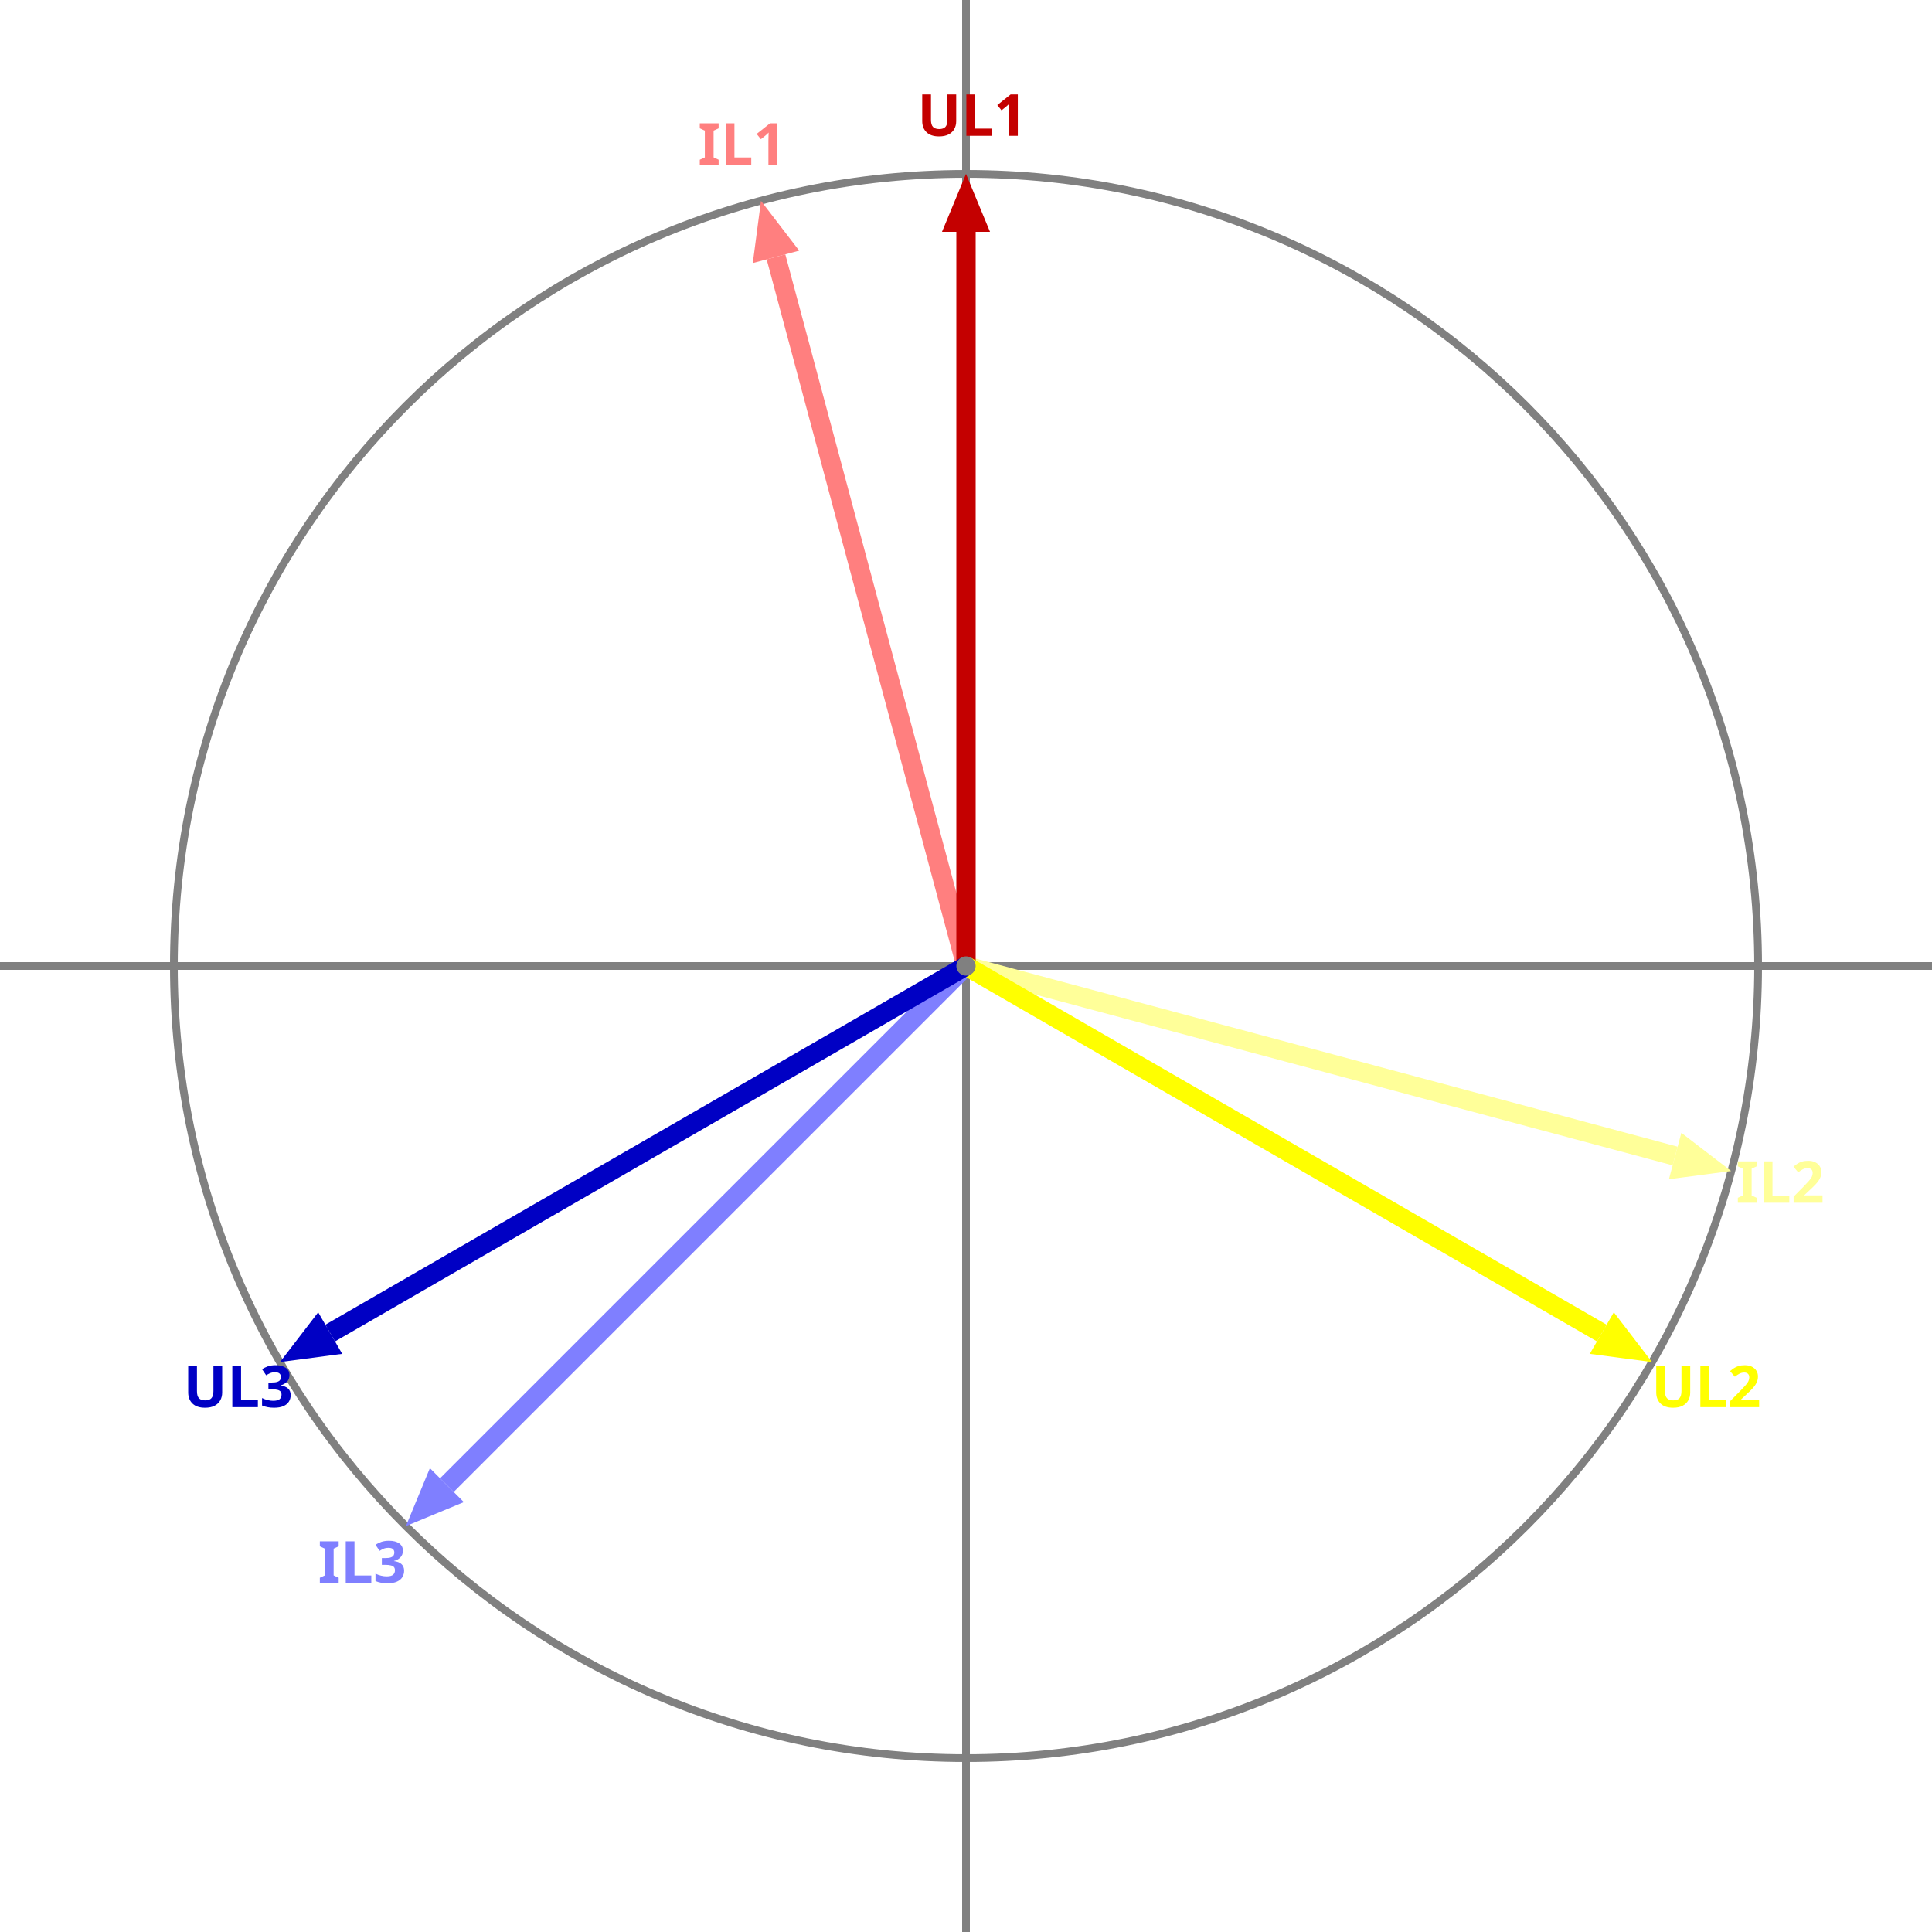
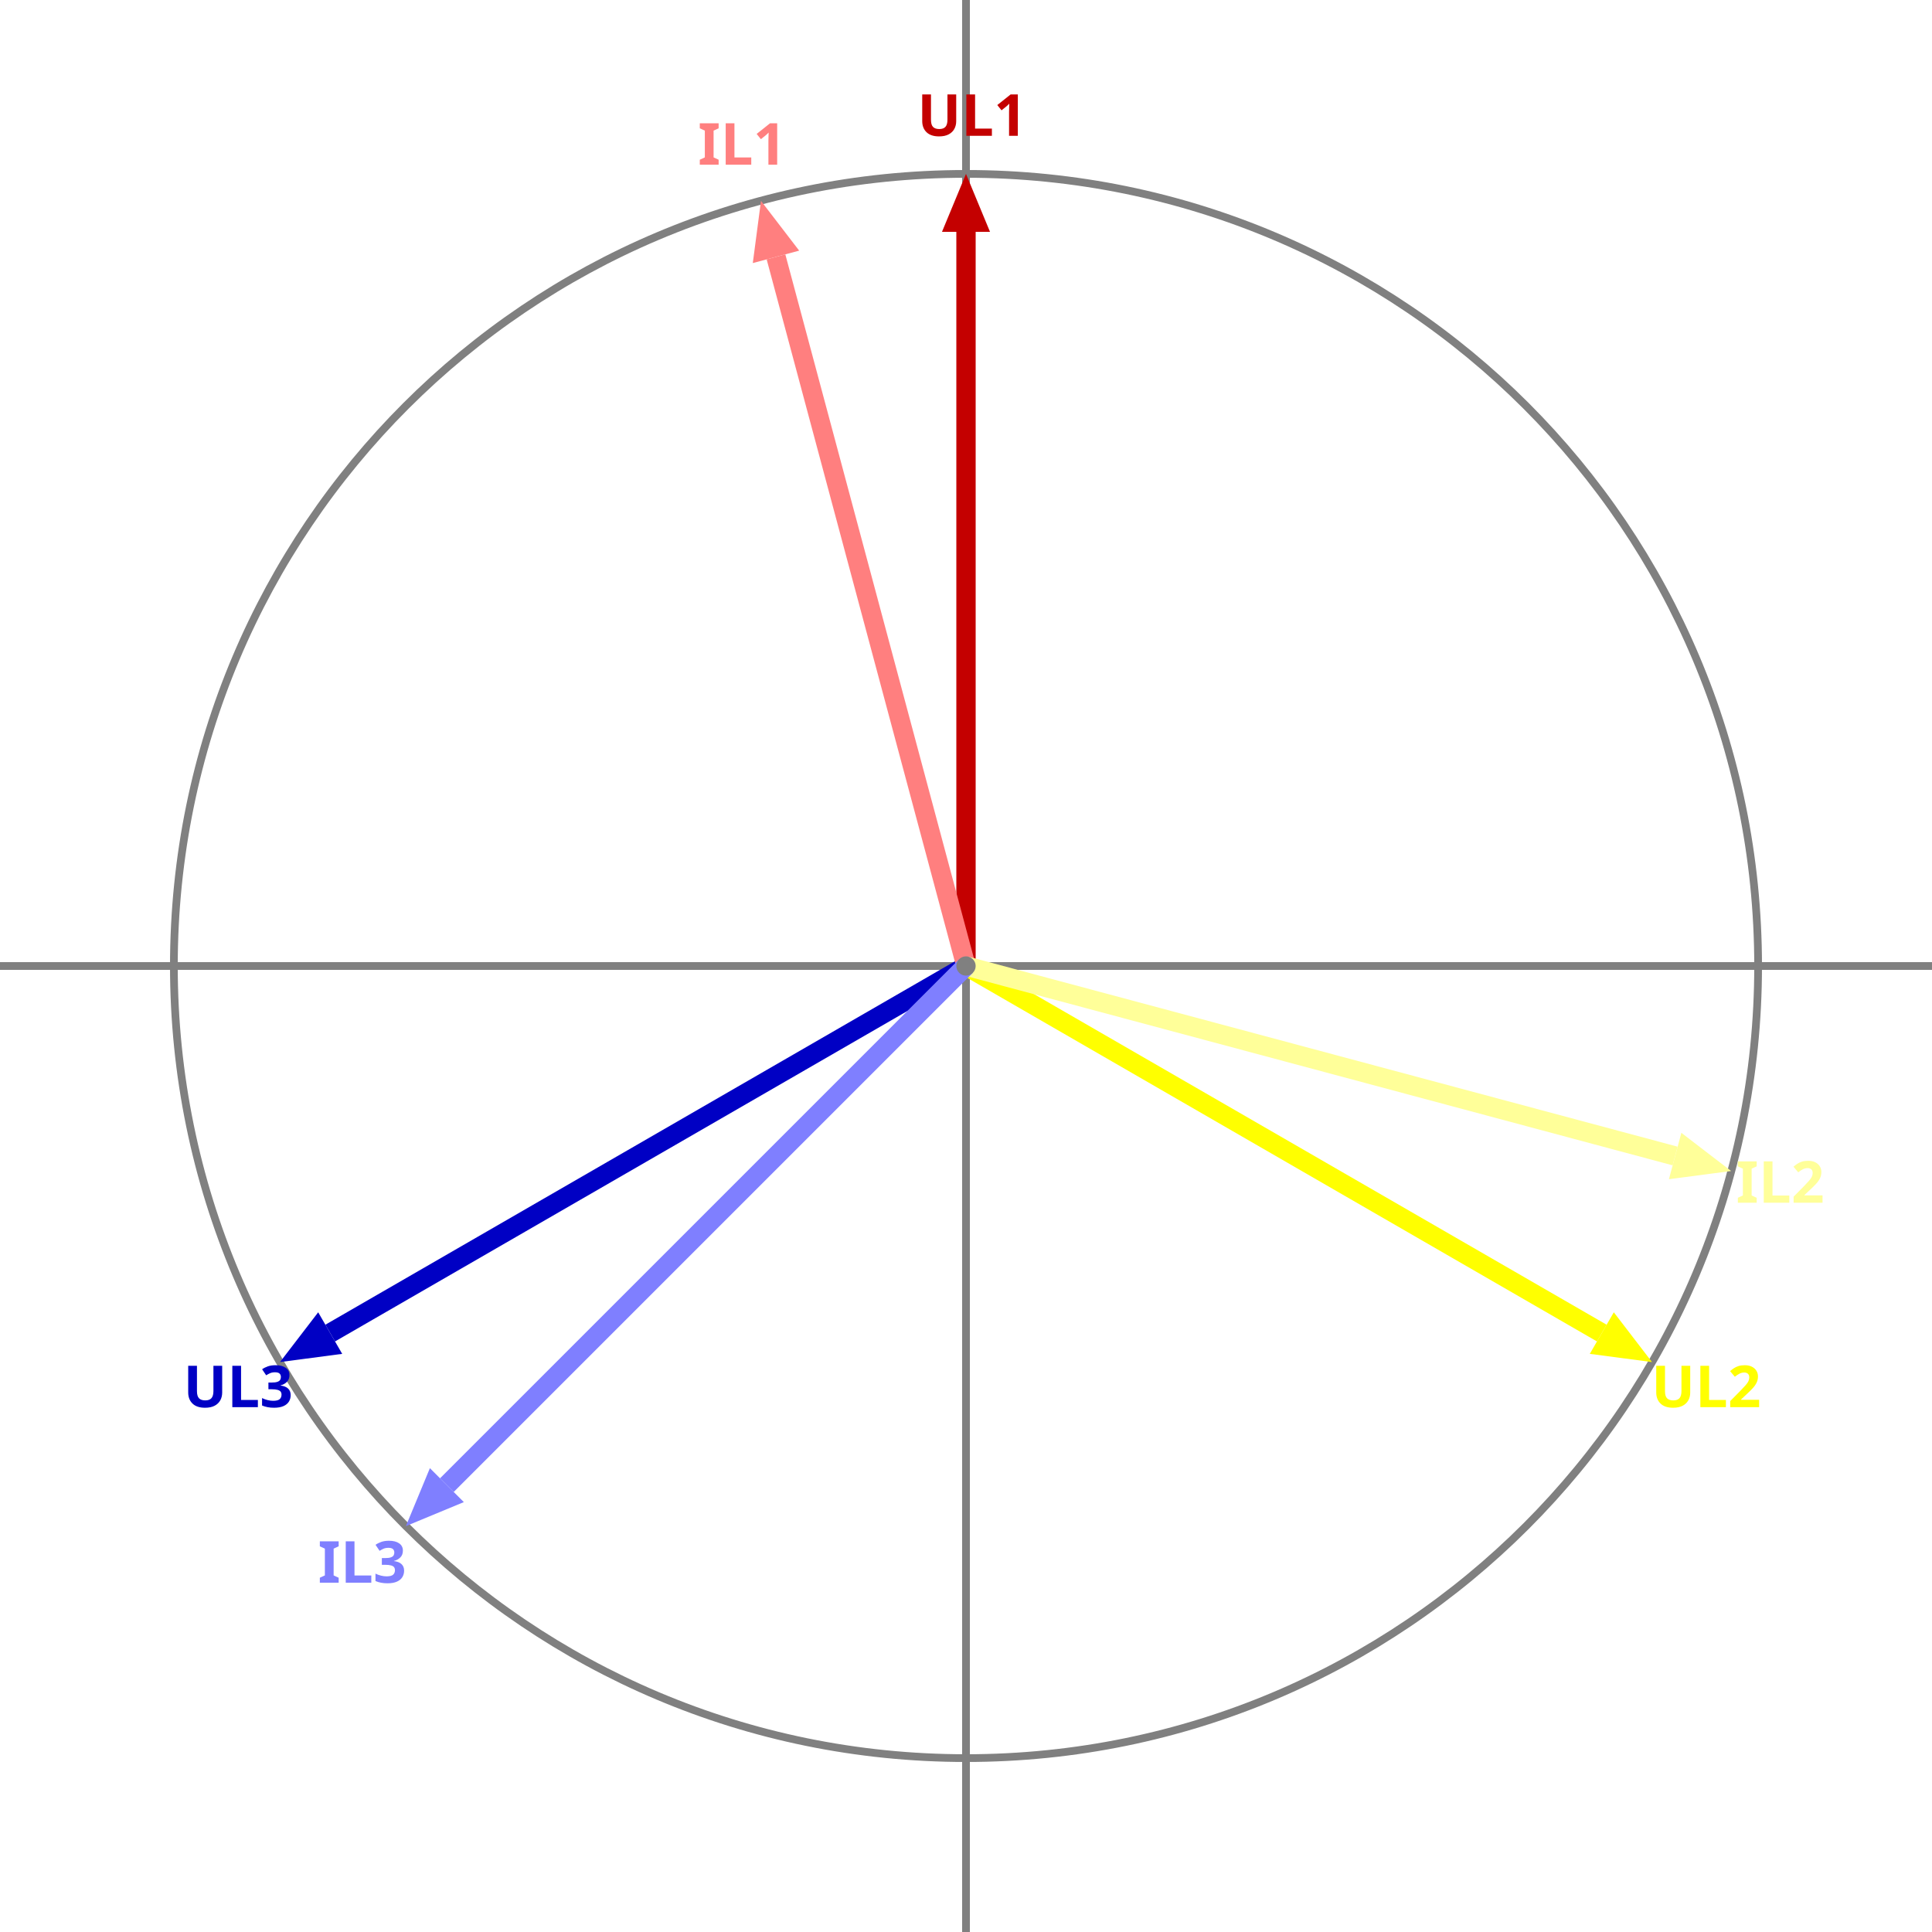
<svg xmlns="http://www.w3.org/2000/svg" width="705.556mm" height="705.556mm" viewBox="0 0 2000 2000" version="1.2" baseProfile="tiny">
  <defs>
</defs>
  <g fill="none" stroke="black" stroke-width="1" fill-rule="evenodd" stroke-linecap="square" stroke-linejoin="bevel">
    <g fill="none" stroke="#808080" stroke-opacity="1" stroke-width="8" stroke-linecap="square" stroke-linejoin="bevel" transform="matrix(1,0,0,1,0,0)" font-family="Sans" font-size="60" font-weight="570" font-style="normal">
      <polyline fill="none" vector-effect="none" points="0,1000 2000,1000 " />
      <polyline fill="none" vector-effect="none" points="1000,0 1000,2000 " />
      <path vector-effect="none" fill-rule="evenodd" d="M1820,1000 C1820,547.127 1452.87,180 1000,180 C547.127,180 180,547.127 180,1000 C180,1452.87 547.127,1820 1000,1820 C1452.87,1820 1820,1452.87 1820,1000 " />
+     </g>
+     <g fill="none" stroke="#c40000" stroke-opacity="1" stroke-width="20" stroke-linecap="square" stroke-linejoin="bevel" transform="matrix(1,0,0,1,0,0)" font-family="Sans" font-size="60" font-weight="570" font-style="normal">
+       <polyline fill="none" vector-effect="none" points="1000,990 1000,250 " />
+     </g>
+     <g fill="none" stroke="none" transform="matrix(1,0,0,1,0,0)" font-family="Sans" font-size="60" font-weight="570" font-style="normal">
+       <path vector-effect="none" fill-rule="evenodd" d="M1000,180 L1024.85,240 L975.147,240 L1000,180" />
+     </g>
+     <g fill="#c40000" fill-opacity="1" stroke="none" transform="matrix(1,0,0,1,0,0)" font-family="Sans" font-size="60" font-weight="570" font-style="normal">
+       <path vector-effect="none" fill-rule="evenodd" d="M1000,180 L1024.85,240 L975.147,240" />
+     </g>
+     <g fill="none" stroke="#ffff00" stroke-opacity="1" stroke-width="20" stroke-linecap="square" stroke-linejoin="bevel" transform="matrix(1,0,0,1,0,0)" font-family="Sans" font-size="60" font-weight="570" font-style="normal">
+       <polyline fill="none" vector-effect="none" points="1008.66,1005 1649.52,1375 " />
+     </g>
+     <g fill="none" stroke="none" transform="matrix(1,0,0,1,0,0)" font-family="Sans" font-size="60" font-weight="570" font-style="normal">
+       <path vector-effect="none" fill-rule="evenodd" d="M1710.14,1410 L1645.75,1401.52 L1670.61,1358.48 L1710.14,1410" />
+     </g>
+     <g fill="#ffff00" fill-opacity="1" stroke="none" transform="matrix(1,0,0,1,0,0)" font-family="Sans" font-size="60" font-weight="570" font-style="normal">
+       <path vector-effect="none" fill-rule="evenodd" d="M1710.14,1410 L1645.75,1401.52 L1670.61,1358.48" />
+     </g>
+     <g fill="none" stroke="#0000c4" stroke-opacity="1" stroke-width="20" stroke-linecap="square" stroke-linejoin="bevel" transform="matrix(1,0,0,1,0,0)" font-family="Sans" font-size="60" font-weight="570" font-style="normal">
+       <polyline fill="none" vector-effect="none" points="991.34,1005 350.481,1375 " />
+     </g>
+     <g fill="none" stroke="none" transform="matrix(1,0,0,1,0,0)" font-family="Sans" font-size="60" font-weight="570" font-style="normal">
+       <path vector-effect="none" fill-rule="evenodd" d="M289.859,1410 L329.394,1358.48 L354.247,1401.52 L289.859,1410" />
+     </g>
+     <g fill="#0000c4" fill-opacity="1" stroke="none" transform="matrix(1,0,0,1,0,0)" font-family="Sans" font-size="60" font-weight="570" font-style="normal">
+       <path vector-effect="none" fill-rule="evenodd" d="M289.859,1410 L329.394,1358.48 L354.247,1401.52" />
    </g>
    <g fill="none" stroke="#ff7f7f" stroke-opacity="1" stroke-width="20" stroke-linecap="square" stroke-linejoin="bevel" transform="matrix(1,0,0,1,0,0)" font-family="Sans" font-size="60" font-weight="570" font-style="normal">
      <polyline fill="none" vector-effect="none" points="997.412,990.341 805.886,275.556 " />
    </g>
    <g fill="none" stroke="none" transform="matrix(1,0,0,1,0,0)" font-family="Sans" font-size="60" font-weight="570" font-style="normal">
      <path vector-effect="none" fill-rule="evenodd" d="M787.768,207.941 L827.303,259.464 L779.292,272.329 L787.768,207.941" />
    </g>
    <g fill="#ff7f7f" fill-opacity="1" stroke="none" transform="matrix(1,0,0,1,0,0)" font-family="Sans" font-size="60" font-weight="570" font-style="normal">
      <path vector-effect="none" fill-rule="evenodd" d="M787.768,207.941 L827.303,259.464 L779.292,272.329" />
    </g>
    <g fill="none" stroke="#ffff99" stroke-opacity="1" stroke-width="20" stroke-linecap="square" stroke-linejoin="bevel" transform="matrix(1,0,0,1,0,0)" font-family="Sans" font-size="60" font-weight="570" font-style="normal">
      <polyline fill="none" vector-effect="none" points="1009.66,1002.59 1724.44,1194.11 " />
    </g>
    <g fill="none" stroke="none" transform="matrix(1,0,0,1,0,0)" font-family="Sans" font-size="60" font-weight="570" font-style="normal">
      <path vector-effect="none" fill-rule="evenodd" d="M1792.06,1212.23 L1727.67,1220.71 L1740.54,1172.7 L1792.06,1212.23" />
    </g>
    <g fill="#ffff99" fill-opacity="1" stroke="none" transform="matrix(1,0,0,1,0,0)" font-family="Sans" font-size="60" font-weight="570" font-style="normal">
      <path vector-effect="none" fill-rule="evenodd" d="M1792.06,1212.23 L1727.67,1220.71 L1740.54,1172.7" />
    </g>
    <g fill="none" stroke="#7f7fff" stroke-opacity="1" stroke-width="20" stroke-linecap="square" stroke-linejoin="bevel" transform="matrix(1,0,0,1,0,0)" font-family="Sans" font-size="60" font-weight="570" font-style="normal">
      <polyline fill="none" vector-effect="none" points="992.929,1007.07 469.67,1530.33 " />
    </g>
    <g fill="none" stroke="none" transform="matrix(1,0,0,1,0,0)" font-family="Sans" font-size="60" font-weight="570" font-style="normal">
      <path vector-effect="none" fill-rule="evenodd" d="M420.173,1579.83 L445.025,1519.83 L480.173,1554.97 L420.173,1579.83" />
    </g>
    <g fill="#7f7fff" fill-opacity="1" stroke="none" transform="matrix(1,0,0,1,0,0)" font-family="Sans" font-size="60" font-weight="570" font-style="normal">
      <path vector-effect="none" fill-rule="evenodd" d="M420.173,1579.83 L445.025,1519.83 L480.173,1554.97" />
    </g>
-     <g fill="none" stroke="#c40000" stroke-opacity="1" stroke-width="20" stroke-linecap="square" stroke-linejoin="bevel" transform="matrix(1,0,0,1,0,0)" font-family="Sans" font-size="60" font-weight="570" font-style="normal">
-       <polyline fill="none" vector-effect="none" points="1000,990 1000,250 " />
-     </g>
-     <g fill="none" stroke="none" transform="matrix(1,0,0,1,0,0)" font-family="Sans" font-size="60" font-weight="570" font-style="normal">
-       <path vector-effect="none" fill-rule="evenodd" d="M1000,180 L1024.85,240 L975.147,240 L1000,180" />
-     </g>
-     <g fill="#c40000" fill-opacity="1" stroke="none" transform="matrix(1,0,0,1,0,0)" font-family="Sans" font-size="60" font-weight="570" font-style="normal">
-       <path vector-effect="none" fill-rule="evenodd" d="M1000,180 L1024.85,240 L975.147,240" />
-     </g>
-     <g fill="none" stroke="#ffff00" stroke-opacity="1" stroke-width="20" stroke-linecap="square" stroke-linejoin="bevel" transform="matrix(1,0,0,1,0,0)" font-family="Sans" font-size="60" font-weight="570" font-style="normal">
-       <polyline fill="none" vector-effect="none" points="1008.66,1005 1649.52,1375 " />
-     </g>
-     <g fill="none" stroke="none" transform="matrix(1,0,0,1,0,0)" font-family="Sans" font-size="60" font-weight="570" font-style="normal">
-       <path vector-effect="none" fill-rule="evenodd" d="M1710.14,1410 L1645.75,1401.52 L1670.61,1358.48 L1710.14,1410" />
-     </g>
-     <g fill="#ffff00" fill-opacity="1" stroke="none" transform="matrix(1,0,0,1,0,0)" font-family="Sans" font-size="60" font-weight="570" font-style="normal">
-       <path vector-effect="none" fill-rule="evenodd" d="M1710.14,1410 L1645.75,1401.52 L1670.61,1358.48" />
-     </g>
-     <g fill="none" stroke="#0000c4" stroke-opacity="1" stroke-width="20" stroke-linecap="square" stroke-linejoin="bevel" transform="matrix(1,0,0,1,0,0)" font-family="Sans" font-size="60" font-weight="570" font-style="normal">
-       <polyline fill="none" vector-effect="none" points="991.34,1005 350.481,1375 " />
-     </g>
-     <g fill="none" stroke="none" transform="matrix(1,0,0,1,0,0)" font-family="Sans" font-size="60" font-weight="570" font-style="normal">
-       <path vector-effect="none" fill-rule="evenodd" d="M289.859,1410 L329.394,1358.48 L354.247,1401.52 L289.859,1410" />
-     </g>
-     <g fill="#0000c4" fill-opacity="1" stroke="none" transform="matrix(1,0,0,1,0,0)" font-family="Sans" font-size="60" font-weight="570" font-style="normal">
-       <path vector-effect="none" fill-rule="evenodd" d="M289.859,1410 L329.394,1358.48 L354.247,1401.52" />
-     </g>
    <g fill="none" stroke="#c40000" stroke-opacity="1" stroke-width="1" stroke-linecap="square" stroke-linejoin="bevel" transform="matrix(1,0,0,1,0,0)" font-family="Sans" font-size="60" font-weight="570" font-style="normal">
      <text fill="#c40000" fill-opacity="1" stroke="none" xml:space="preserve" x="949.594" y="140.6" font-family="Sans" font-size="60" font-weight="570" font-style="normal">UL1</text>
    </g>
    <g fill="none" stroke="#ffff00" stroke-opacity="1" stroke-width="1" stroke-linecap="square" stroke-linejoin="bevel" transform="matrix(1,0,0,1,0,0)" font-family="Sans" font-size="60" font-weight="570" font-style="normal">
      <text fill="#ffff00" fill-opacity="1" stroke="none" xml:space="preserve" x="1709.44" y="1456.7" font-family="Sans" font-size="60" font-weight="570" font-style="normal">UL2</text>
    </g>
    <g fill="none" stroke="#0000c4" stroke-opacity="1" stroke-width="1" stroke-linecap="square" stroke-linejoin="bevel" transform="matrix(1,0,0,1,0,0)" font-family="Sans" font-size="60" font-weight="570" font-style="normal">
      <text fill="#0000c4" fill-opacity="1" stroke="none" xml:space="preserve" x="189.734" y="1456.7" font-family="Sans" font-size="60" font-weight="570" font-style="normal">UL3</text>
    </g>
    <g fill="none" stroke="#ff7f7f" stroke-opacity="1" stroke-width="1" stroke-linecap="square" stroke-linejoin="bevel" transform="matrix(1,0,0,1,0,0)" font-family="Sans" font-size="60" font-weight="570" font-style="normal">
      <text fill="#ff7f7f" fill-opacity="1" stroke="none" xml:space="preserve" x="722.5" y="170.497" font-family="Sans" font-size="60" font-weight="570" font-style="normal">IL1</text>
    </g>
    <g fill="none" stroke="#ffff99" stroke-opacity="1" stroke-width="1" stroke-linecap="square" stroke-linejoin="bevel" transform="matrix(1,0,0,1,0,0)" font-family="Sans" font-size="60" font-weight="570" font-style="normal">
      <text fill="#ffff99" fill-opacity="1" stroke="none" xml:space="preserve" x="1797.09" y="1245.09" font-family="Sans" font-size="60" font-weight="570" font-style="normal">IL2</text>
    </g>
    <g fill="none" stroke="#7f7fff" stroke-opacity="1" stroke-width="1" stroke-linecap="square" stroke-linejoin="bevel" transform="matrix(1,0,0,1,0,0)" font-family="Sans" font-size="60" font-weight="570" font-style="normal">
      <text fill="#7f7fff" fill-opacity="1" stroke="none" xml:space="preserve" x="329.172" y="1638.42" font-family="Sans" font-size="60" font-weight="570" font-style="normal">IL3</text>
    </g>
    <g fill="#808080" fill-opacity="1" stroke="none" transform="matrix(1,0,0,1,0,0)" font-family="Sans" font-size="60" font-weight="570" font-style="normal">
      <circle cx="1000" cy="1000" r="10" />
    </g>
  </g>
</svg>
